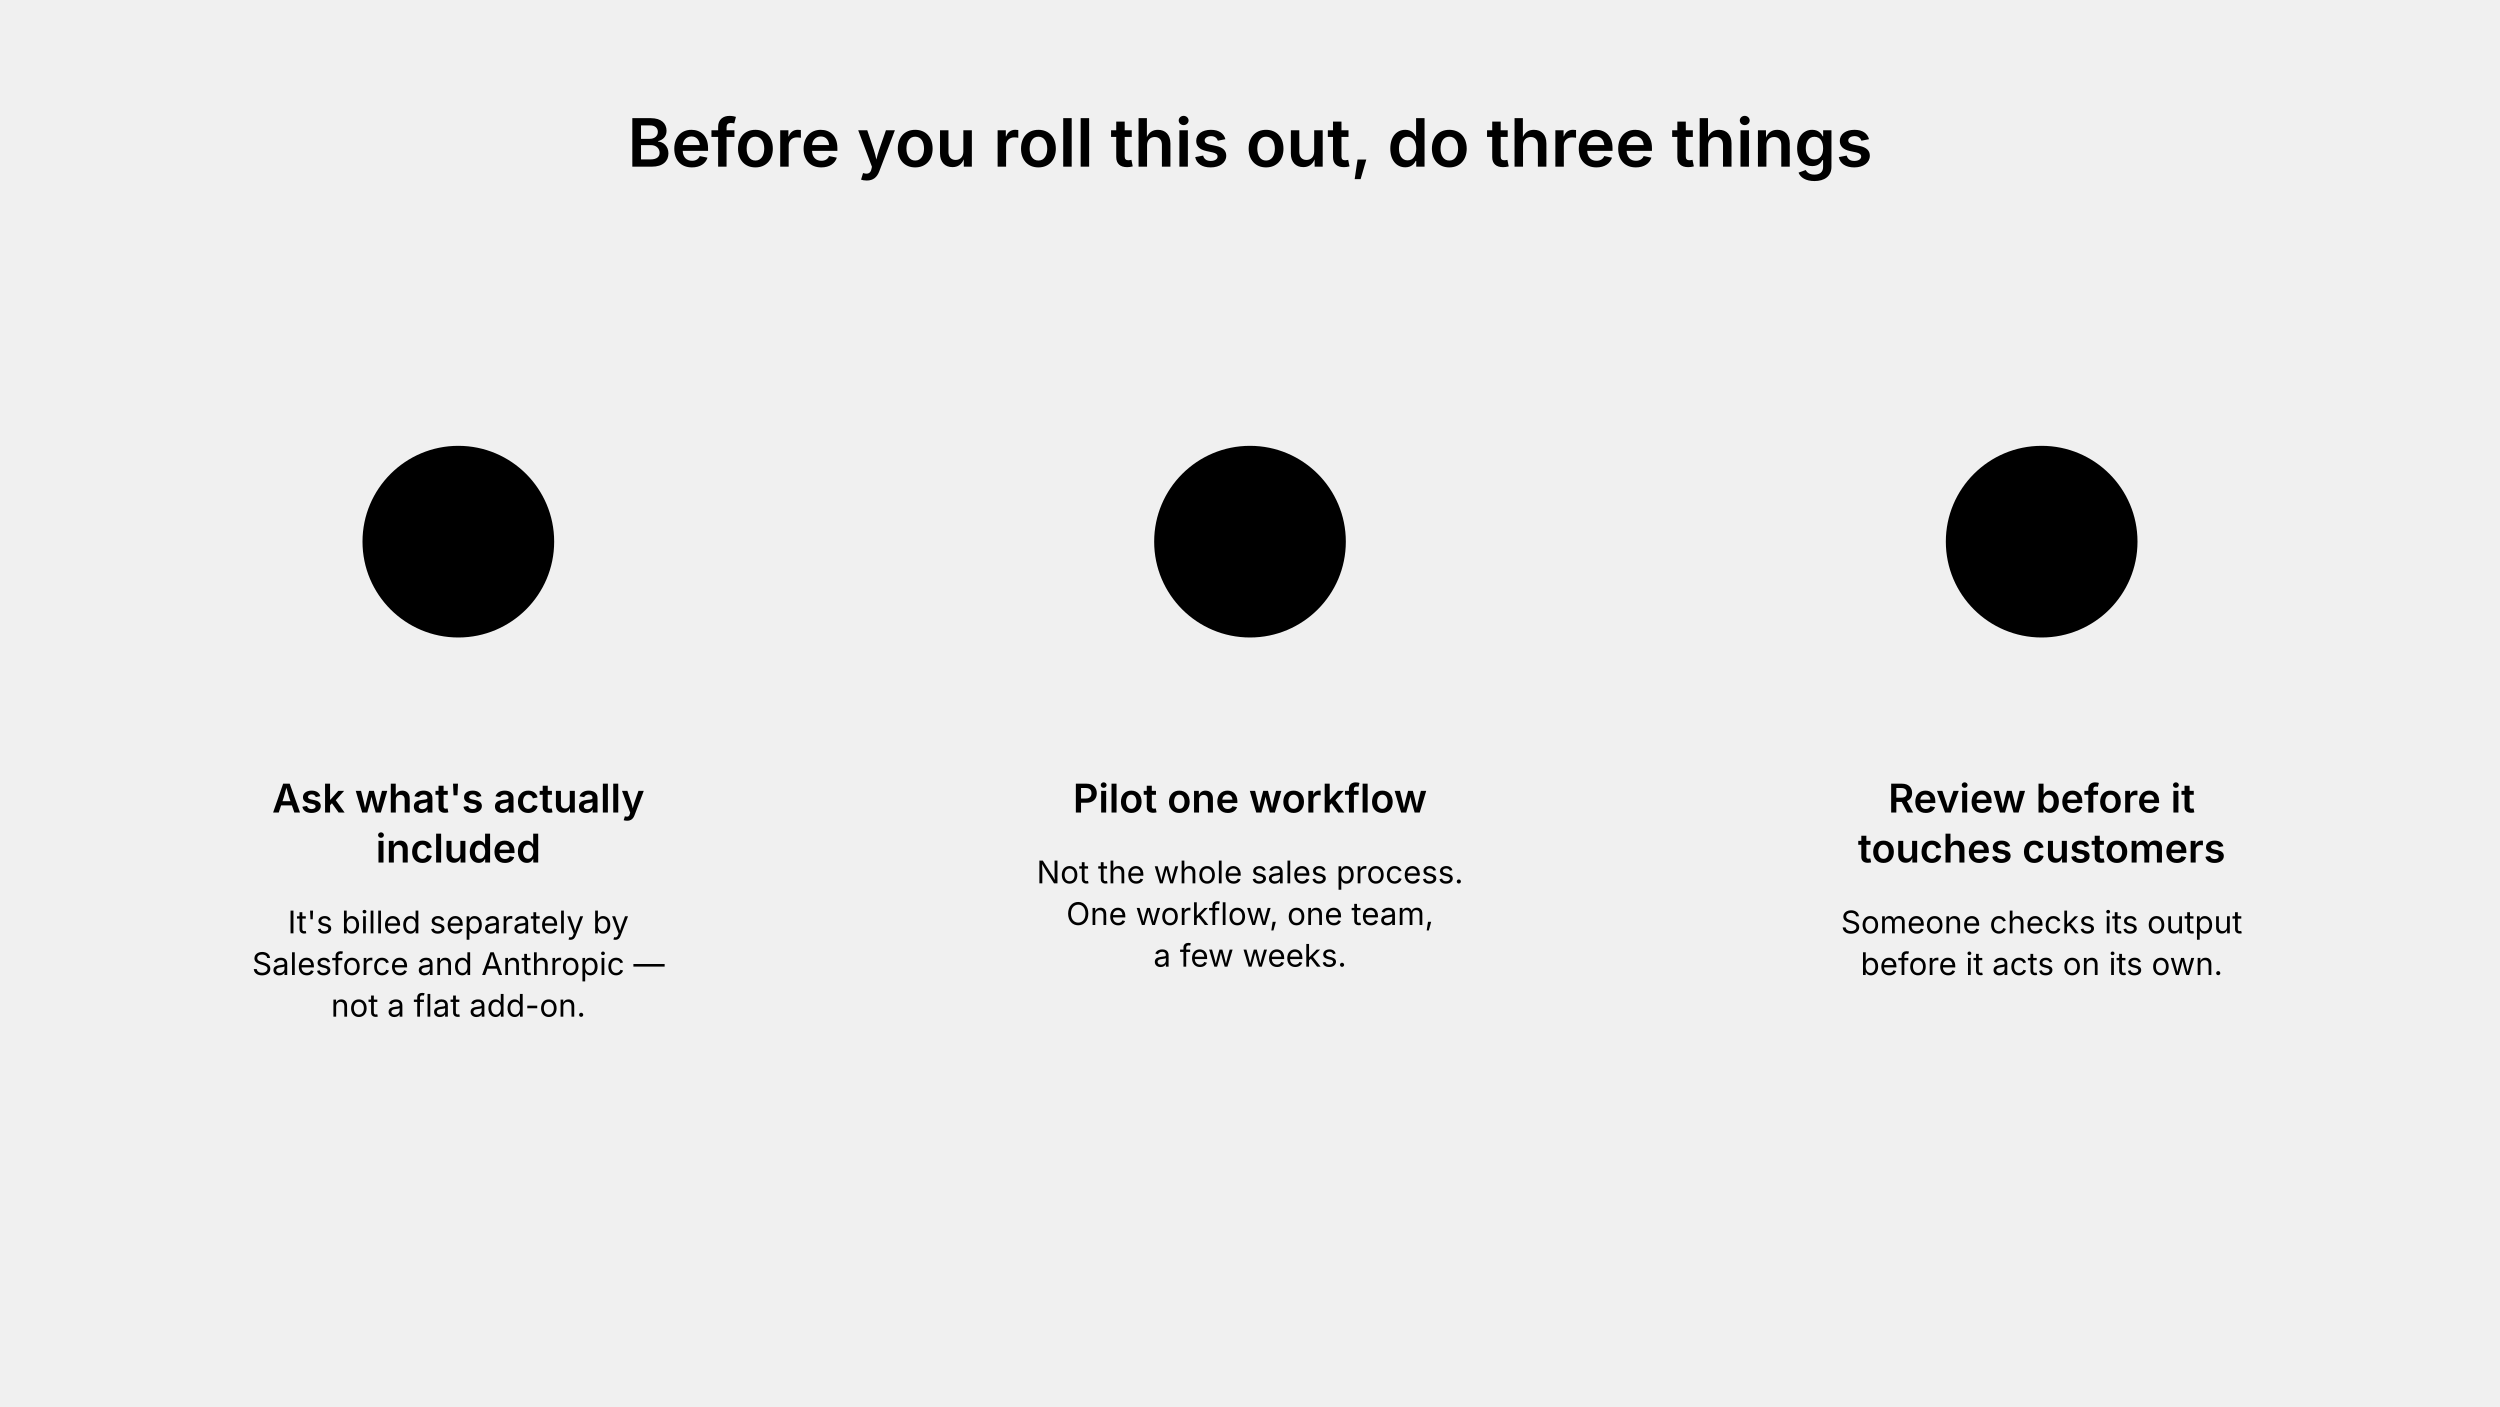
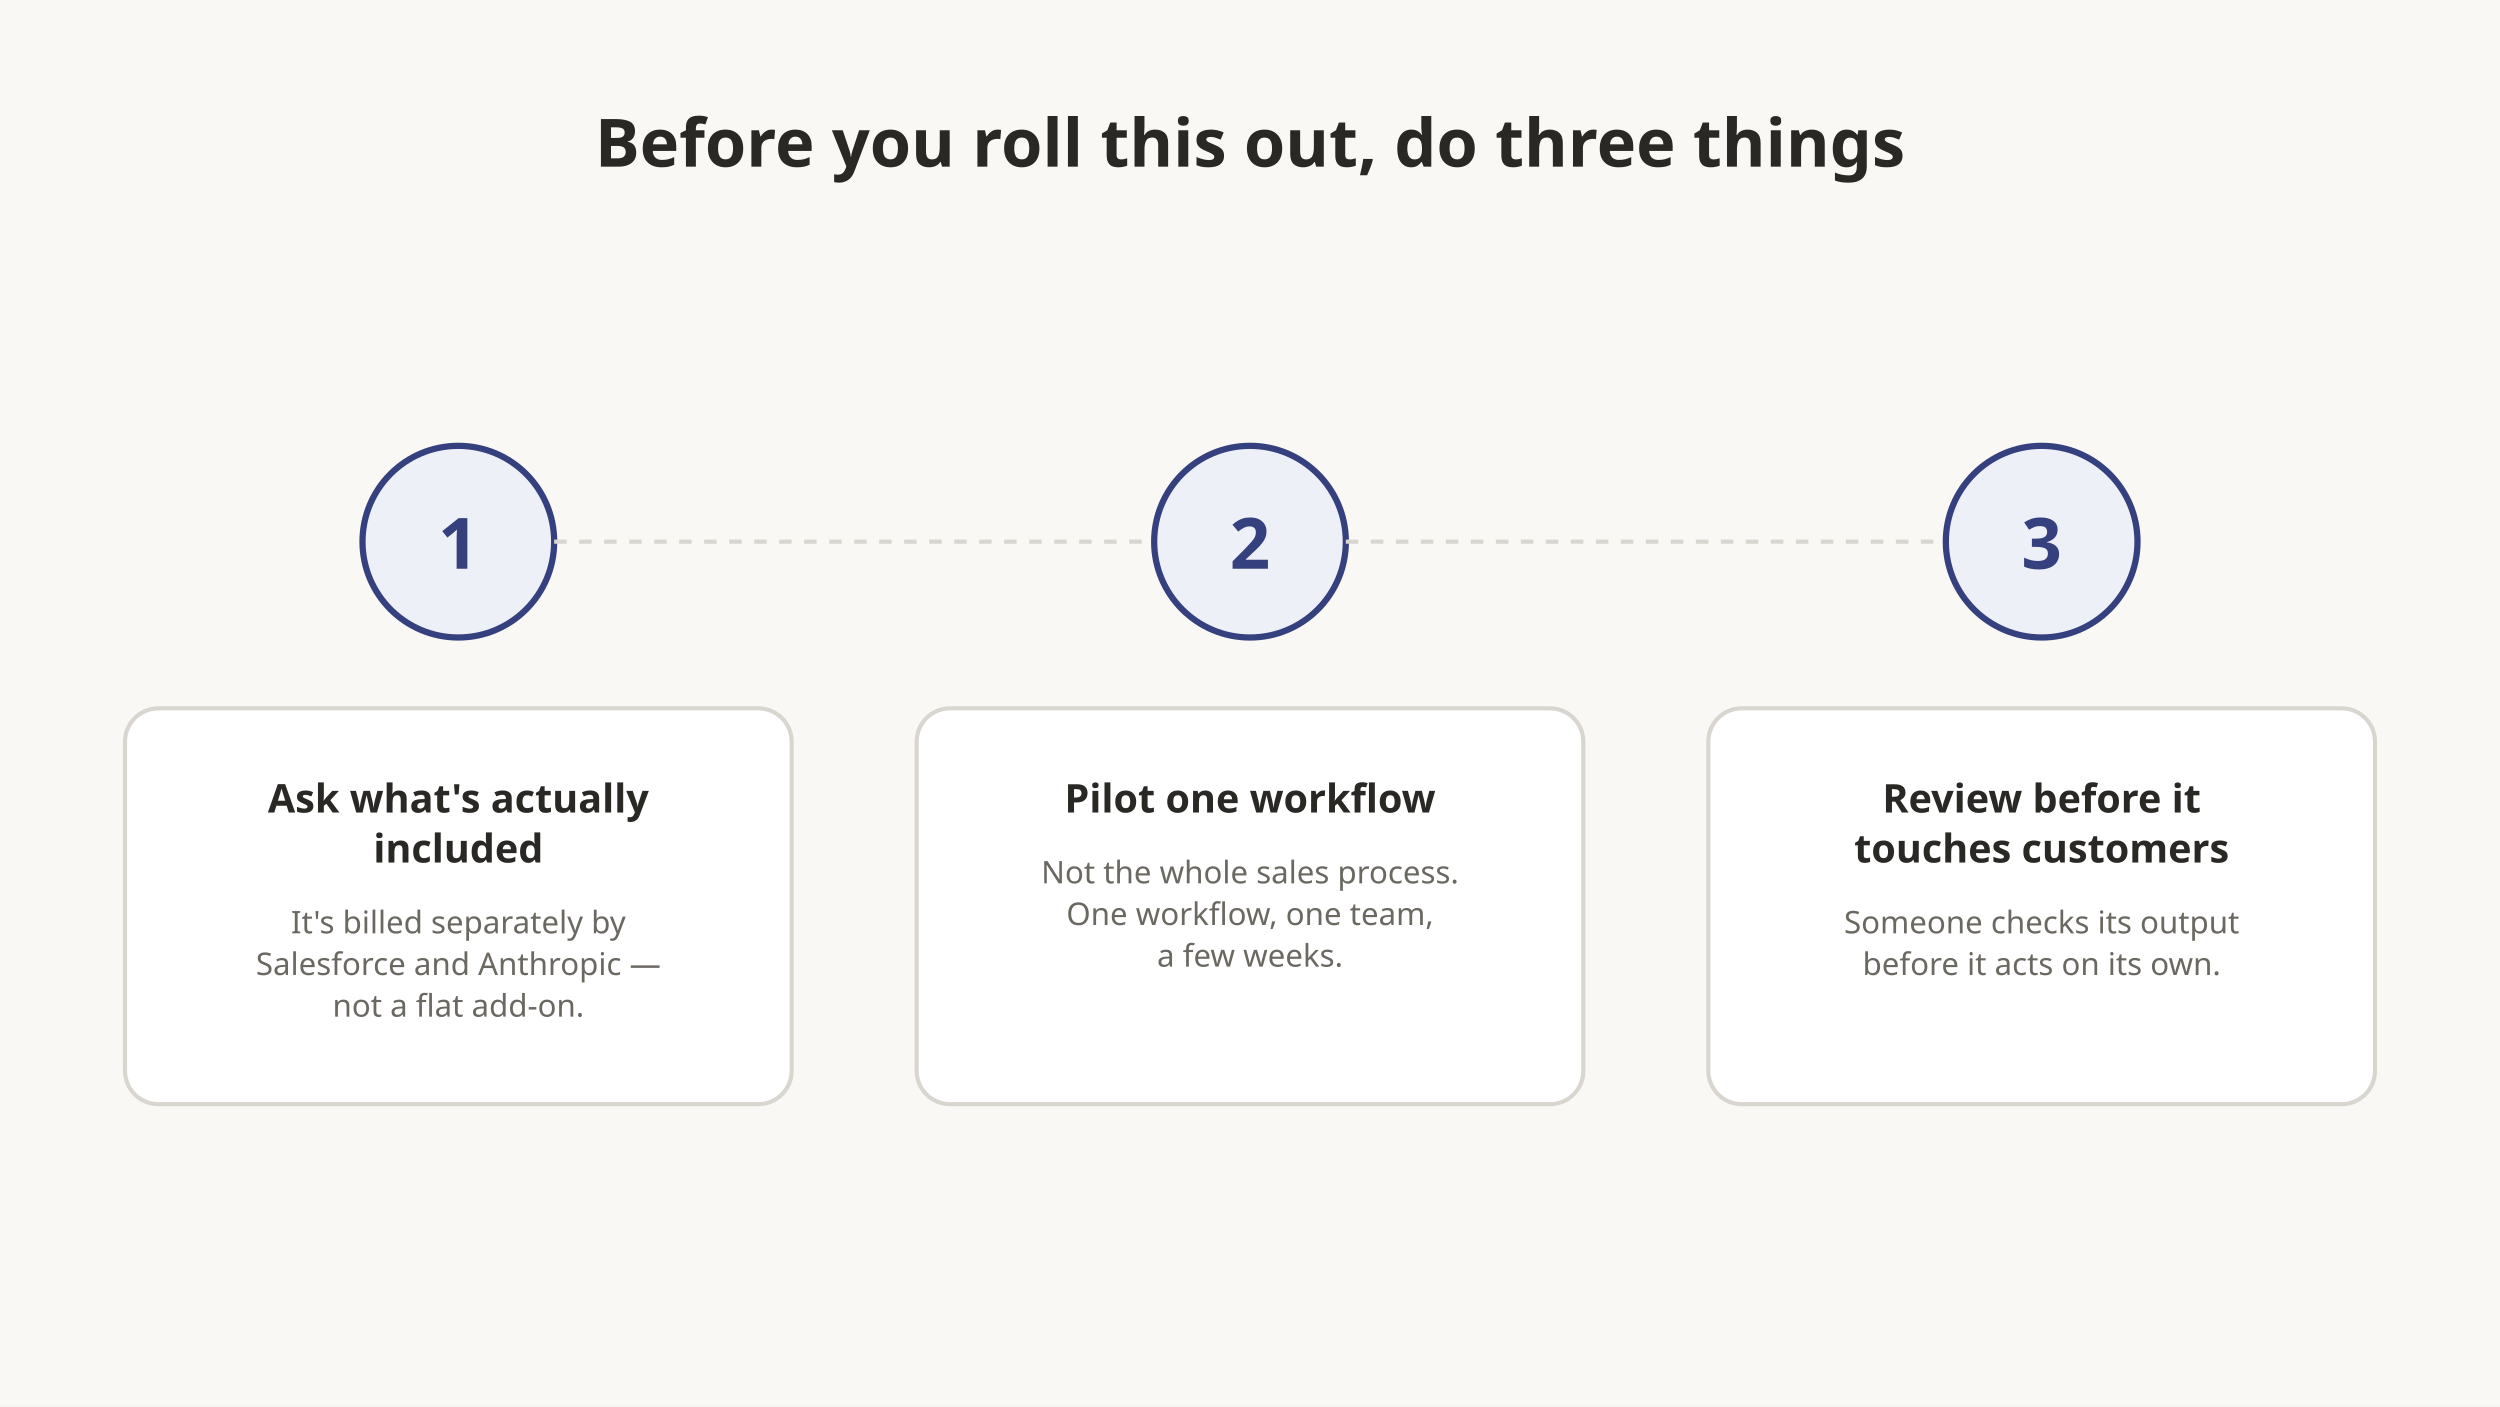
- <svg xmlns="http://www.w3.org/2000/svg" viewBox="0 0 1200 675" role="img" aria-labelledby="title desc" font-family="ui-sans-serif, system-ui, -apple-system, 'Segoe UI', sans-serif">
-   <text x="600" y="80" text-anchor="middle" font-size="32" font-weight="600" fill="oklch(0.19 0.005 75)">
+ <svg xmlns="http://www.w3.org/2000/svg" viewBox="0 0 1200 675" role="img" aria-labelledby="title desc">
+   <rect width="1200" height="675" fill="#FAF8F5" />
+   <text x="600" y="80" text-anchor="middle" font-family="'Geist', system-ui, sans-serif" font-size="32" font-weight="600" fill="#2A2825">
    Before you roll this out, do three things
  </text>
-   <circle cx="220" cy="260" r="46" fill="oklch(0.42 0.09 255 / 8%)" stroke="oklch(0.42 0.09 255)" stroke-width="2.5" />
-   <text x="220" y="273" text-anchor="middle" font-size="34" font-weight="700" fill="oklch(0.42 0.09 255)">1</text>
-   <rect x="60" y="340" width="320" height="190" rx="16" fill="none" stroke="oklch(0.82 0.007 75)" stroke-width="2" />
-   <text x="220" y="390" text-anchor="middle" font-size="19" font-weight="600" fill="oklch(0.19 0.005 75)">Ask what's actually</text>
-   <text x="220" y="414" text-anchor="middle" font-size="19" font-weight="600" fill="oklch(0.19 0.005 75)">included</text>
-   <text x="220" y="448" text-anchor="middle" font-size="15" fill="oklch(0.36 0.009 75)">It's billed separately by</text>
-   <text x="220" y="468" text-anchor="middle" font-size="15" fill="oklch(0.36 0.009 75)">Salesforce and Anthropic —</text>
-   <text x="220" y="488" text-anchor="middle" font-size="15" fill="oklch(0.36 0.009 75)">not a flat add-on.</text>
-   <circle cx="600" cy="260" r="46" fill="oklch(0.42 0.09 255 / 8%)" stroke="oklch(0.42 0.09 255)" stroke-width="2.5" />
-   <text x="600" y="273" text-anchor="middle" font-size="34" font-weight="700" fill="oklch(0.42 0.09 255)">2</text>
-   <rect x="440" y="340" width="320" height="190" rx="16" fill="none" stroke="oklch(0.82 0.007 75)" stroke-width="2" />
-   <text x="600" y="390" text-anchor="middle" font-size="19" font-weight="600" fill="oklch(0.19 0.005 75)">Pilot one workflow</text>
-   <text x="600" y="424" text-anchor="middle" font-size="15" fill="oklch(0.36 0.009 75)">Not the whole sales process.</text>
-   <text x="600" y="444" text-anchor="middle" font-size="15" fill="oklch(0.36 0.009 75)">One workflow, one team,</text>
-   <text x="600" y="464" text-anchor="middle" font-size="15" fill="oklch(0.36 0.009 75)">a few weeks.</text>
-   <circle cx="980" cy="260" r="46" fill="oklch(0.42 0.09 255 / 8%)" stroke="oklch(0.42 0.09 255)" stroke-width="2.5" />
-   <text x="980" y="273" text-anchor="middle" font-size="34" font-weight="700" fill="oklch(0.42 0.09 255)">3</text>
-   <rect x="820" y="340" width="320" height="190" rx="16" fill="none" stroke="oklch(0.82 0.007 75)" stroke-width="2" />
-   <text x="980" y="390" text-anchor="middle" font-size="19" font-weight="600" fill="oklch(0.19 0.005 75)">Review before it</text>
-   <text x="980" y="414" text-anchor="middle" font-size="19" font-weight="600" fill="oklch(0.19 0.005 75)">touches customers</text>
-   <text x="980" y="448" text-anchor="middle" font-size="15" fill="oklch(0.36 0.009 75)">Someone checks its output</text>
-   <text x="980" y="468" text-anchor="middle" font-size="15" fill="oklch(0.36 0.009 75)">before it acts on its own.</text>
-   <line x1="266" y1="260" x2="554" y2="260" stroke="oklch(0.82 0.007 75)" stroke-width="2" stroke-dasharray="6 6" />
-   <line x1="646" y1="260" x2="934" y2="260" stroke="oklch(0.82 0.007 75)" stroke-width="2" stroke-dasharray="6 6" />
+   <circle cx="220" cy="260" r="46" fill="#EEF0F8" stroke="#35407E" stroke-width="3" />
+   <text x="220" y="273" text-anchor="middle" font-family="'Geist', system-ui, sans-serif" font-size="34" font-weight="700" fill="#35407E">1</text>
+   <rect x="60" y="340" width="320" height="190" rx="16" fill="#FFFFFF" stroke="#D9D6D0" stroke-width="2" />
+   <text x="220" y="390" text-anchor="middle" font-family="'Geist', system-ui, sans-serif" font-size="19" font-weight="600" fill="#2A2825">Ask what's actually</text>
+   <text x="220" y="414" text-anchor="middle" font-family="'Geist', system-ui, sans-serif" font-size="19" font-weight="600" fill="#2A2825">included</text>
+   <text x="220" y="448" text-anchor="middle" font-family="'Geist', system-ui, sans-serif" font-size="15" fill="#6B6862">It's billed separately by</text>
+   <text x="220" y="468" text-anchor="middle" font-family="'Geist', system-ui, sans-serif" font-size="15" fill="#6B6862">Salesforce and Anthropic —</text>
+   <text x="220" y="488" text-anchor="middle" font-family="'Geist', system-ui, sans-serif" font-size="15" fill="#6B6862">not a flat add-on.</text>
+   <circle cx="600" cy="260" r="46" fill="#EEF0F8" stroke="#35407E" stroke-width="3" />
+   <text x="600" y="273" text-anchor="middle" font-family="'Geist', system-ui, sans-serif" font-size="34" font-weight="700" fill="#35407E">2</text>
+   <rect x="440" y="340" width="320" height="190" rx="16" fill="#FFFFFF" stroke="#D9D6D0" stroke-width="2" />
+   <text x="600" y="390" text-anchor="middle" font-family="'Geist', system-ui, sans-serif" font-size="19" font-weight="600" fill="#2A2825">Pilot one workflow</text>
+   <text x="600" y="424" text-anchor="middle" font-family="'Geist', system-ui, sans-serif" font-size="15" fill="#6B6862">Not the whole sales process.</text>
+   <text x="600" y="444" text-anchor="middle" font-family="'Geist', system-ui, sans-serif" font-size="15" fill="#6B6862">One workflow, one team,</text>
+   <text x="600" y="464" text-anchor="middle" font-family="'Geist', system-ui, sans-serif" font-size="15" fill="#6B6862">a few weeks.</text>
+   <circle cx="980" cy="260" r="46" fill="#EEF0F8" stroke="#35407E" stroke-width="3" />
+   <text x="980" y="273" text-anchor="middle" font-family="'Geist', system-ui, sans-serif" font-size="34" font-weight="700" fill="#35407E">3</text>
+   <rect x="820" y="340" width="320" height="190" rx="16" fill="#FFFFFF" stroke="#D9D6D0" stroke-width="2" />
+   <text x="980" y="390" text-anchor="middle" font-family="'Geist', system-ui, sans-serif" font-size="19" font-weight="600" fill="#2A2825">Review before it</text>
+   <text x="980" y="414" text-anchor="middle" font-family="'Geist', system-ui, sans-serif" font-size="19" font-weight="600" fill="#2A2825">touches customers</text>
+   <text x="980" y="448" text-anchor="middle" font-family="'Geist', system-ui, sans-serif" font-size="15" fill="#6B6862">Someone checks its output</text>
+   <text x="980" y="468" text-anchor="middle" font-family="'Geist', system-ui, sans-serif" font-size="15" fill="#6B6862">before it acts on its own.</text>
+   <line x1="266" y1="260" x2="554" y2="260" stroke="#D9D6D0" stroke-width="2" stroke-dasharray="6 6" />
+   <line x1="646" y1="260" x2="934" y2="260" stroke="#D9D6D0" stroke-width="2" stroke-dasharray="6 6" />
</svg>
